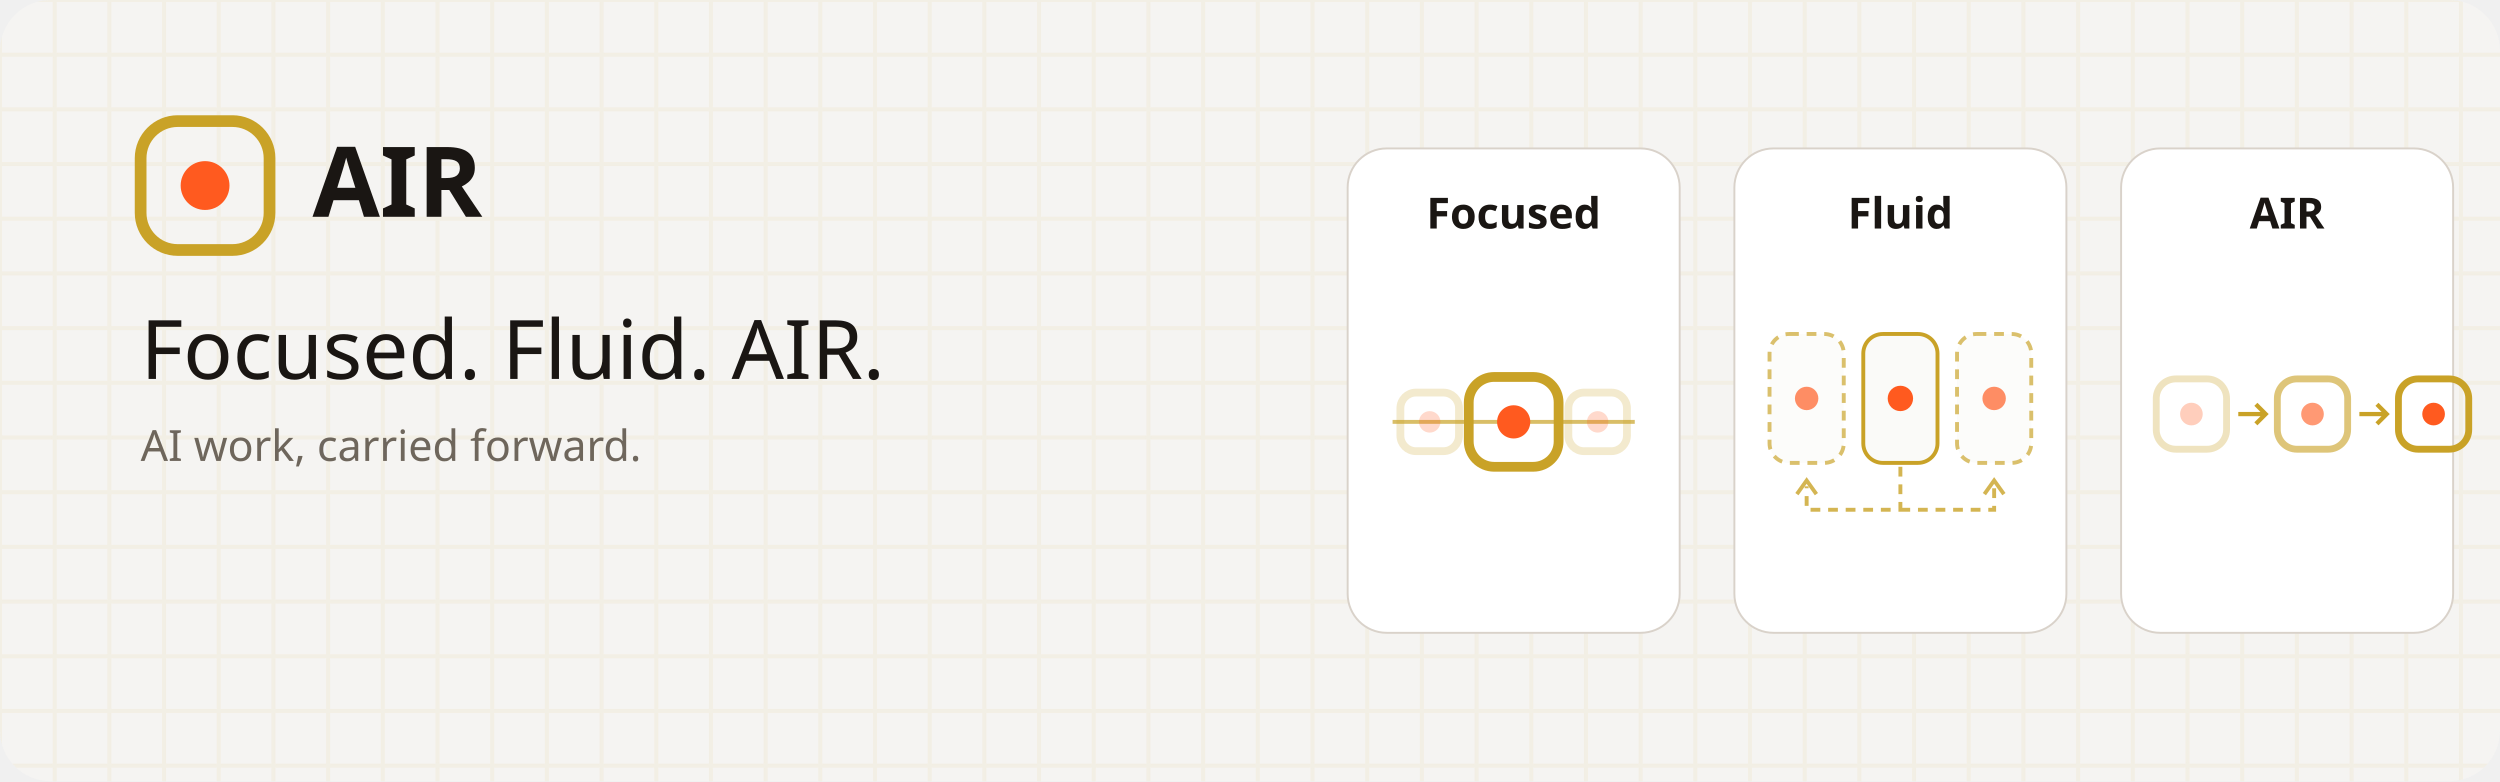
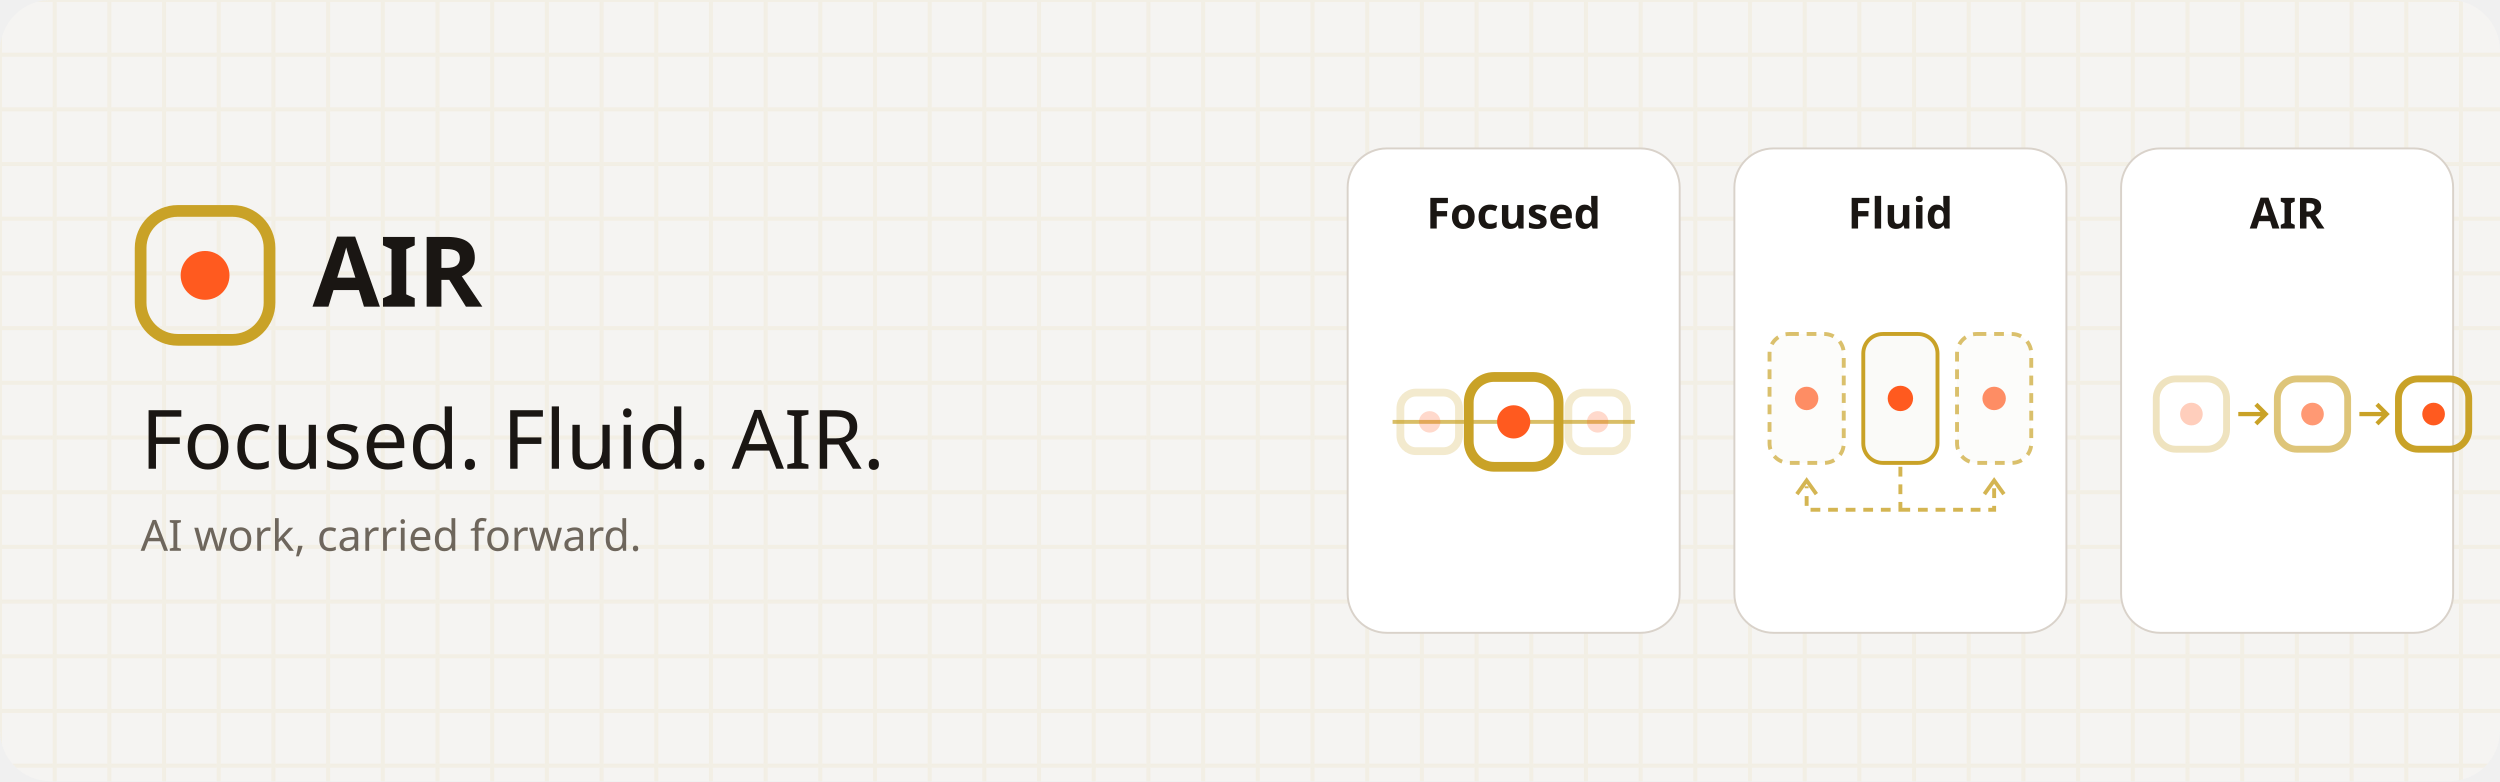
<svg xmlns="http://www.w3.org/2000/svg" width="1280" height="400" viewBox="0 0 1280 400" role="img" aria-label="AIR by VM4AI — Focused. Fluid. AIR. AI work, carried forward.">
  <style>@font-face{font-family:'Space Grotesk';font-style:normal;font-weight:400;src:url('../tokens/fonts/space-grotesk/space-grotesk-400.woff') format('woff')}@font-face{font-family:'Space Grotesk';font-style:normal;font-weight:500;src:url('../tokens/fonts/space-grotesk/space-grotesk-500.woff') format('woff')}@font-face{font-family:'Space Grotesk';font-style:normal;font-weight:700;src:url('../tokens/fonts/space-grotesk/space-grotesk-700.woff') format('woff')}.sg{font-family:'Space Grotesk',ui-sans-serif,system-ui,sans-serif}</style>
  <defs>
    <pattern id="g" width="28" height="28" patternUnits="userSpaceOnUse">
      <rect x=".5" y=".5" width="27" height="27" fill="none" stroke="#C9A227" stroke-width="1" opacity=".07" />
    </pattern>
  </defs>
  <rect width="1280" height="400" rx="26" fill="#F5F4F2" />
  <rect width="1280" height="400" rx="26" fill="url(#g)" />
-   <g transform="translate(72 62)">
+   <g transform="translate(72 108)">
    <rect x="0" y="0" width="66" height="66" rx="19" fill="none" stroke="#C9A227" stroke-width="6" />
    <circle cx="33" cy="33" r="12.5" fill="#FF5A1F" />
    <text class="sg" x="88" y="49" font-size="50" font-weight="700" fill="#1A1613">AIR</text>
    <text class="sg" x="0" y="132" font-size="42" font-weight="500" fill="#1A1613">Focused. Fluid. AIR.</text>
    <text class="sg" x="0" y="174" font-size="22" font-weight="400" fill="#6E665C">AI work, carried forward.</text>
  </g>
  <g transform="translate(690 70)">
    <rect x="0" y="6" width="170" height="248" rx="20" fill="#FFFFFF" stroke="#D9D2CA" />
    <rect x="198" y="6" width="170" height="248" rx="20" fill="#FFFFFF" stroke="#D9D2CA" />
    <rect x="396" y="6" width="170" height="248" rx="20" fill="#FFFFFF" stroke="#D9D2CA" />
    <text class="sg" x="85" y="47" text-anchor="middle" font-size="22" font-weight="700" fill="#1A1613">Focused</text>
    <text class="sg" x="283" y="47" text-anchor="middle" font-size="22" font-weight="700" fill="#1A1613">Fluid</text>
    <text class="sg" x="481" y="47" text-anchor="middle" font-size="22" font-weight="700" fill="#1A1613">AIR</text>
    <line x1="23" y1="146" x2="147" y2="146" stroke="#C9A227" stroke-width="2" opacity=".7" />
    <g opacity=".23">
      <rect x="27" y="131" width="30" height="30" rx="8" fill="none" stroke="#C9A227" stroke-width="4" />
      <circle cx="42" cy="146" r="5.5" fill="#FF5A1F" />
    </g>
    <rect x="62" y="123" width="46" height="46" rx="13" fill="none" stroke="#C9A227" stroke-width="5" />
    <circle cx="85" cy="146" r="8.5" fill="#FF5A1F" />
    <g opacity=".23">
      <rect x="113" y="131" width="30" height="30" rx="8" fill="none" stroke="#C9A227" stroke-width="4" />
      <circle cx="128" cy="146" r="5.5" fill="#FF5A1F" />
    </g>
    <g transform="translate(216 101)">
      <rect x="0" y="0" width="38" height="66" rx="10" fill="#FAFAF8" stroke="#C9A227" stroke-width="2" stroke-dasharray="5 4" opacity=".68" />
      <rect x="48" y="0" width="38" height="66" rx="10" fill="#FAFAF8" stroke="#C9A227" stroke-width="2" />
      <rect x="96" y="0" width="38" height="66" rx="10" fill="#FAFAF8" stroke="#C9A227" stroke-width="2" stroke-dasharray="5 4" opacity=".68" />
      <circle cx="19" cy="33" r="6" fill="#FF5A1F" opacity=".68" />
      <circle cx="67" cy="33" r="6.5" fill="#FF5A1F" />
      <circle cx="115" cy="33" r="6" fill="#FF5A1F" opacity=".68" />
      <path d="M67 68v22H19v-12M67 90h48v-12" fill="none" stroke="#C9A227" stroke-width="2" stroke-dasharray="5 4" opacity=".8" />
      <path d="M14 82l5-7 5 7M110 82l5-7 5 7" fill="none" stroke="#C9A227" stroke-width="2" opacity=".8" />
    </g>
    <g transform="translate(414 124)">
      <g opacity=".3">
        <rect x="0" y="0" width="36" height="36" rx="10" fill="none" stroke="#C9A227" stroke-width="3.5" />
        <circle cx="18" cy="18" r="5.8" fill="#FF5A1F" />
      </g>
      <path d="M42 18h14m-5-5 5 5-5 5" fill="none" stroke="#C9A227" stroke-width="2.2" />
      <g opacity=".62">
        <rect x="62" y="0" width="36" height="36" rx="10" fill="none" stroke="#C9A227" stroke-width="3.5" />
        <circle cx="80" cy="18" r="5.8" fill="#FF5A1F" />
      </g>
      <path d="M104 18h14m-5-5 5 5-5 5" fill="none" stroke="#C9A227" stroke-width="2.2" />
      <rect x="124" y="0" width="36" height="36" rx="10" fill="none" stroke="#C9A227" stroke-width="3.5" />
      <circle cx="142" cy="18" r="5.8" fill="#FF5A1F" />
    </g>
  </g>
</svg>
